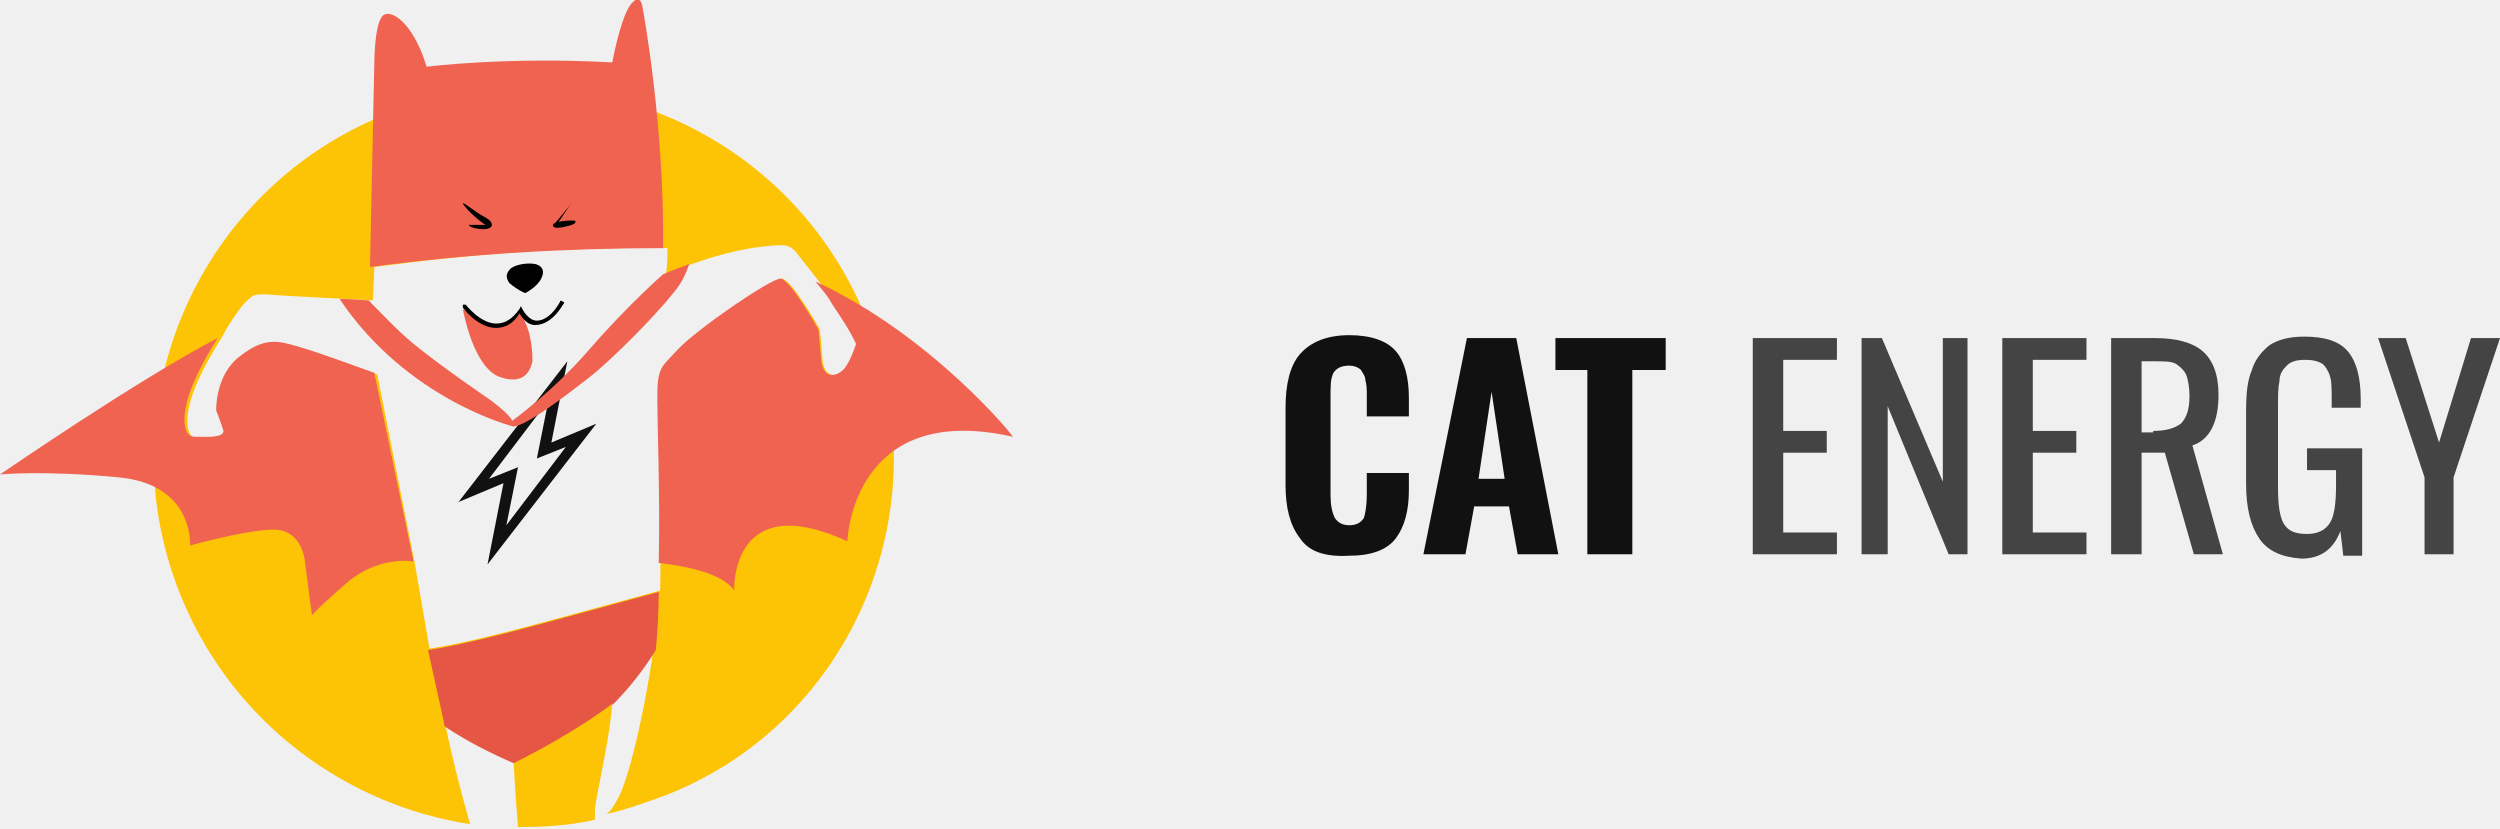
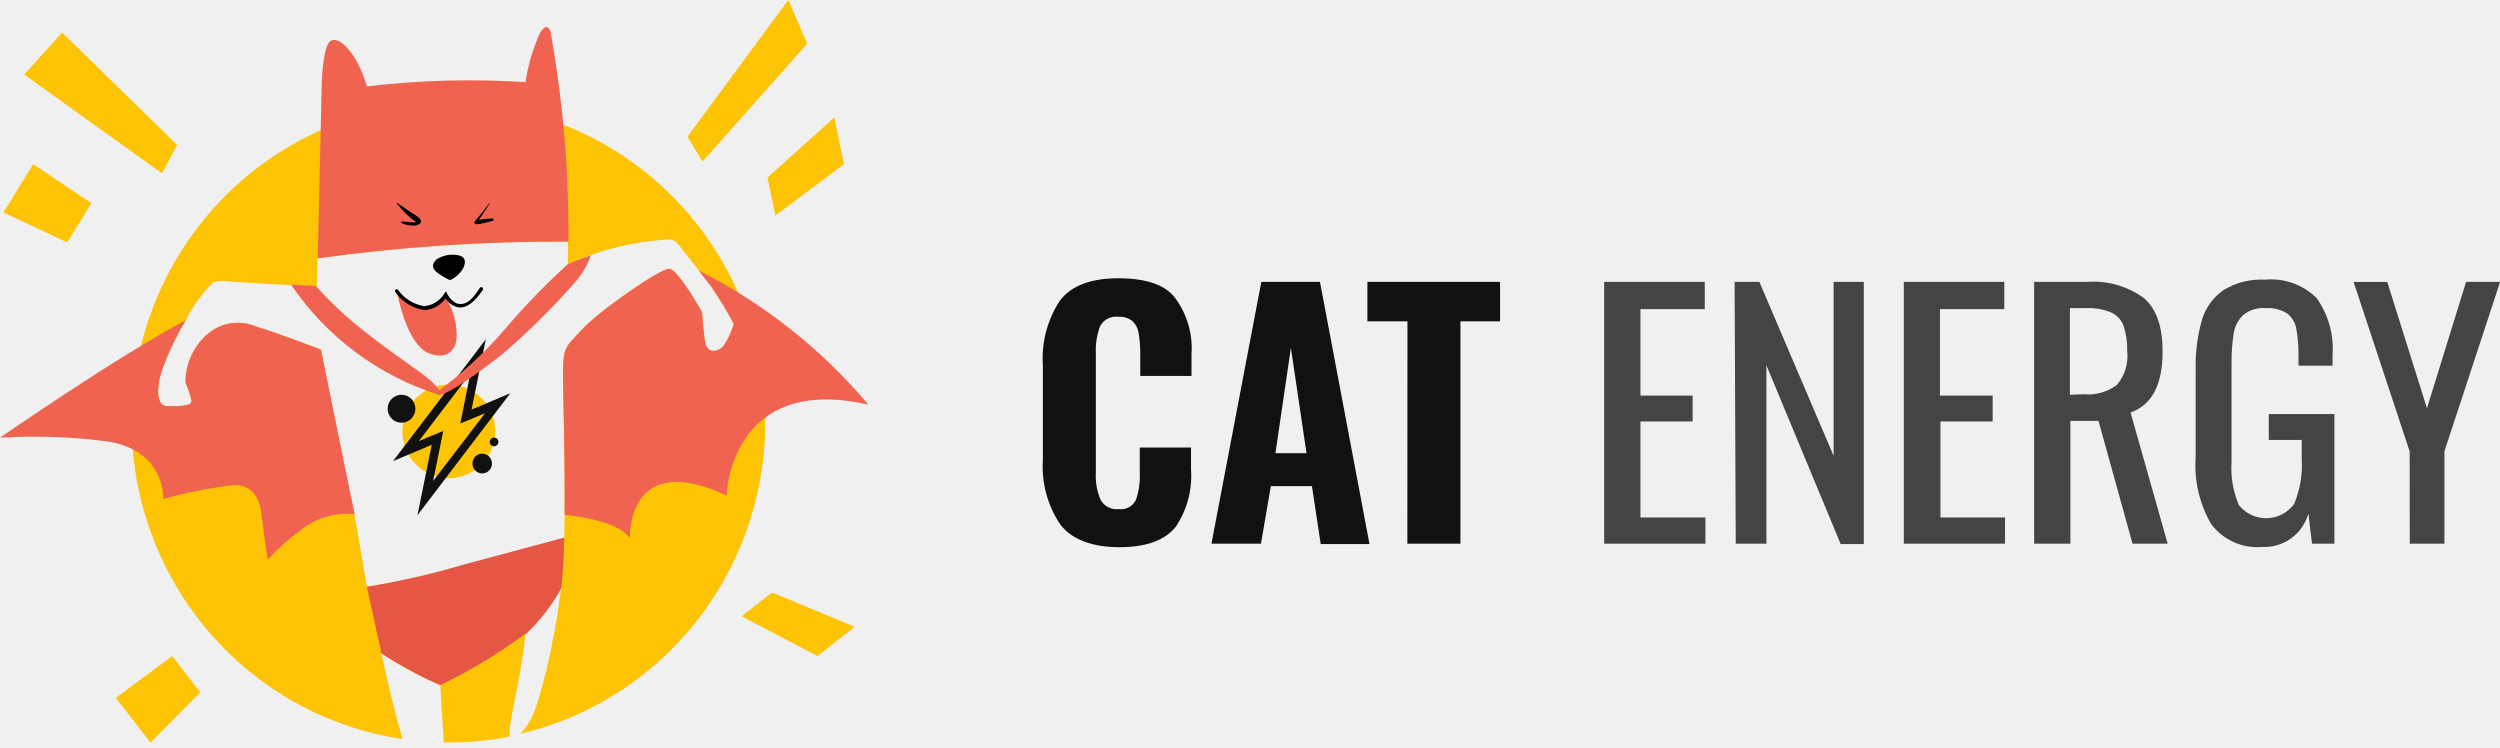
- <svg xmlns="http://www.w3.org/2000/svg" version="1.1" id="Layer_2" x="0px" y="0px" viewBox="0 0 172.3 57.1" style="enable-background:new 0 0 172.3 57.1;" xml:space="preserve">
-   <style type="text/css">
-     .st0 {
-       fill: #FDC305;
-     }
-     .st1 {
-       fill: #F06351;
-     }
-     .st2 {
-       fill: #E55645;
-     }
-     .st3 {
-       fill: #111111;
-     }
-     .st4 {
-       fill: #444444;
-     }
-   </style>
-   <path class="st0" d="M59.6,21.7C54.2,8.7,39.3,2.6,26.3,8S7.1,28.4,12.6,41.4c3.6,8.5,11.3,14.1,19.8,15.4c-0.6-2.1-1.2-4.4-1.7-6.8   c1.5,1,3.1,1.8,4.7,2.5c0,0,0,0,0,0c0,0,0.1,2.1,0.3,4.5c1.8,0,3.5-0.1,5.3-0.5c0-0.2,0-0.4,0-0.8c0.3-1.9,1.1-5.2,1.2-7.4   c1.1-1.1,2.1-2.3,2.9-3.7c0,0,0,0,0,0c0,0.1,0,0.3-0.1,0.4c-0.6,4.2-1.7,8.8-2.4,10c-0.2,0.4-0.5,0.9-0.8,1.1   c1.4-0.3,2.7-0.8,4.1-1.3C58.9,49.7,65.1,34.7,59.6,21.7z M58.2,25.5c-0.4,0.4-1.3,0.7-1.5-0.6c-0.1-1.3-0.2-2.2-0.2-2.2   s-1.9-3.4-2.6-3.5c-0.7,0-5.8,3.5-7.1,4.9c-1.2,1.3-1.4,1.2-1.4,3.5c0,1.7,0.2,8.1,0.1,13.1v0v0c0,0-2.2,0.6-8.1,2.2   c-5.9,1.6-7.8,1.8-7.8,1.8l-1-5.8c0,0,0,0,0,0c0,0,0,0,0,0c0,0,0,0,0,0c0,0,0,0,0,0c0,0,0,0,0,0c0,0,0,0,0,0l-2.6-13.1   c0,0-3.8-1.4-5.2-1.8c-1.4-0.4-2.3-0.7-4,0.6c-1.8,1.3-1.7,3.8-1.7,3.8s0.4,1,0.5,1.4c0,0.5-1.2,0.4-2,0.4s-0.9-1.4-0.3-3.1   c0.6-1.7,1.9-3.7,1.9-3.7s1.2-2.3,2.1-2.9c0,0,0.1-0.3,1.2-0.2c1.1,0.1,7.2,0.4,7.2,0.4l0.1-2.3c6.7-0.9,13.4-1.4,20.2-1.3   c0,0.6,0,1.2-0.1,1.8c0,0,4.4-2,8.1-2c0,0,0.4,0,0.8,0.4c0.3,0.4,2.4,3,2.6,3.4c0.2,0.4,1.2,1.7,1.8,3C59,23.7,58.6,25.1,58.2,25.5z   " />
-   <path class="st1" d="M56.2,19.4c0.5,0.6,0.9,1.1,1,1.3c0.2,0.4,1.2,1.7,1.8,3c0,0-0.4,1.3-0.9,1.8c-0.4,0.4-1.3,0.7-1.5-0.6   c-0.1-1.3-0.2-2.2-0.2-2.2s-1.9-3.4-2.6-3.5c-0.7,0-5.8,3.5-7.1,4.9c-1.2,1.3-1.4,1.2-1.4,3.5c0,1.5,0.2,6.6,0.1,11.2   c1.8,0.2,4.4,0.7,5.2,1.9c0,0-0.3-7.1,7.8-3.4c0,0,0.3-9.7,11.4-7.2C69.9,30.1,64.2,23.1,56.2,19.4z" />
-   <path class="st1" d="M45.7,17.1c0.1-8.5-1.4-16.5-1.4-16.5s-0.1-1.3-0.9-0.2c-0.7,1.1-1.2,3.9-1.2,3.9c-7.4-0.4-12.8,0.3-12.8,0.3   c-0.8-2.7-2.2-3.9-2.9-3.6c-0.7,0.3-0.7,3.3-0.7,3.3l-0.3,14.1C32.2,17.5,39,17.1,45.7,17.1z" />
-   <path class="st2" d="M45.2,44.8c0.1-1.1,0.2-2.5,0.2-4c0,0-2.2,0.6-8.1,2.2c-5.9,1.6-7.8,1.8-7.8,1.8l1.1,5c0,0.1,0,0.2,0.1,0.3   c1.5,1,3.1,1.8,4.7,2.5c4.4-2.2,6.8-4.1,6.8-4.1c0,0,0,0,0,0.1C43.4,47.4,44.4,46.1,45.2,44.8z" />
-   <path d="M31.9,14c0-0.1,1,0.7,1.4,0.9s0.6,0.4,0.6,0.6s-0.3,0.3-0.6,0.3s-0.9-0.1-1-0.3c0,0,0.6,0,0.9,0h0.3   C33.5,15.6,32.1,14.5,31.9,14z" />
-   <path d="M39.3,14.1c0,0-1,1.3-1.1,1.3s-0.2,0.3,0.2,0.3s1.1-0.2,1.2-0.3s0.1-0.2-0.1-0.2c-0.2,0-0.7,0-1,0.1L39.3,14.1   C39.4,14.1,39.4,14,39.3,14.1z" />
-   <path d="M36.2,20.2c0,0,0.8-0.4,1.1-1s0-0.9-0.4-1c-0.5-0.1-1.3,0-1.7,0.3c-0.4,0.4-0.3,0.7-0.1,1C35.3,19.7,35.9,20.1,36.2,20.2z" />
-   <path class="st1" d="M35.8,21.4c0,0-0.2,0.4-0.5,0.6c-0.2,0.2-0.6,0.4-1,0.4c-0.6,0-1.1-0.2-1.5-0.4c-0.2-0.1-0.4-0.3-0.5-0.4   c-0.2-0.2-0.4-0.3-0.4-0.3s0.7,4.1,2.6,4.7c1.8,0.6,2.1-0.7,2.2-1.1c0-0.3,0-2.1-0.8-3.2C35.9,21.4,35.9,21.6,35.8,21.4z" />
-   <g>
-     <path d="M34.2,22.6C34.1,22.6,34.1,22.6,34.2,22.6c-1.3,0-2.3-1.4-2.3-1.4c0-0.1,0-0.2,0-0.2c0.1,0,0.2,0,0.2,0c0,0,1,1.3,2.1,1.3     c0,0,0,0,0,0c0.6,0,1.1-0.3,1.6-1l0.1-0.2l0.1,0.2c0,0,0.4,0.8,1,0.8c0.5,0,1.1-0.4,1.6-1.3c0-0.1,0.1-0.1,0.2,0     c0.1,0,0.1,0.1,0,0.2c-0.6,1-1.3,1.4-1.9,1.4c-0.6,0-0.9-0.5-1.1-0.8C35.4,22.3,34.8,22.6,34.2,22.6z" />
+ <svg xmlns="http://www.w3.org/2000/svg" width="174" height="52" fill="none">
+   <g clip-path="url(#clip0)">
+     <path d="M51.582 20.854a22.231 22.231 0 00-6.936-9.09 21.96 21.96 0 00-10.503-4.396A21.887 21.887 0 0022.865 8.83a22.083 22.083 0 00-9.058 6.934 22.354 22.354 0 00-4.43 10.564 22.432 22.432 0 001.373 11.386 22.238 22.238 0 006.813 9.184 21.965 21.965 0 0010.442 4.54c-.5-1.815-1.008-3.822-1.456-5.951a27.756 27.756 0 004.1 2.215s.104 1.877.241 3.971c1.54.027 3.08-.11 4.592-.408a1.874 1.874 0 010-.66c.25-1.625.939-4.553 1.077-6.439a13.212 13.212 0 002.498-3.224l-.052.383c-.474 3.701-1.464 7.655-2.067 8.75a4.845 4.845 0 01-.715.999 22.006 22.006 0 008.563-4.141 22.237 22.237 0 006.047-7.386 22.45 22.45 0 00.749-18.694zm-1.266 3.293c-.38.374-1.163.626-1.293-.504-.129-1.13-.163-1.92-.163-1.92s-1.663-2.98-2.283-3.015c-.62-.035-5.022 3.015-6.185 4.344-1.008 1.121-1.206 1.043-1.206 3.015 0 1.486.19 7.1.086 11.392l-7.02 1.886a54.724 54.724 0 01-6.72 1.494l-.861-5.066h-.12L22.335 24.33s-3.282-1.252-4.488-1.59a3.213 3.213 0 00-3.445.547c-.472.417-.85.931-1.107 1.509a4.437 4.437 0 00-.384 1.836c.182.404.321.826.414 1.26.043.417-1.034.374-1.723.374-.69 0-.793-1.251-.25-2.72.424-1.129.948-2.217 1.568-3.25a10.312 10.312 0 011.783-2.51s.12-.296 1.077-.21c.956.088 6.271.374 6.271.374l.043-1.972a121.95 121.95 0 0117.436-1.165v1.59a19.265 19.265 0 017.011-1.737.778.778 0 01.664.339c.293.373 2.076 2.607 2.283 2.928.579.835 1.105 1.705 1.576 2.607a5.44 5.44 0 01-.75 1.599v.008z" fill="#FDC305" />
+     <path d="M48.636 18.83c.405.52.758.981.862 1.12.579.835 1.105 1.706 1.576 2.607a5.444 5.444 0 01-.74 1.547c-.38.373-1.164.625-1.293-.504-.13-1.13-.18-1.877-.18-1.877s-1.663-2.98-2.283-3.015c-.62-.035-5.023 3.015-6.186 4.344-1.008 1.121-1.206 1.043-1.206 3.015 0 1.304.147 5.779.112 9.758 1.56.174 3.851.609 4.54 1.634 0 0-.25-6.239 6.728-2.972 0 0 .241-8.506 9.872-6.325a37.712 37.712 0 00-11.802-9.333zM39.565 16.814A79.248 79.248 0 0038.36 2.45s-.129-1.13-.749-.208a12.47 12.47 0 00-1.034 3.475 60.535 60.535 0 00-11.043.296c-.707-2.39-1.913-3.476-2.49-3.189-.577.287-.646 2.85-.646 2.85l-.284 12.304a121.956 121.956 0 0117.452-1.165z" fill="#F06351" />
+     <path d="M39.065 40.943c.112-.93.172-2.163.207-3.527l-7.02 1.885a54.73 54.73 0 01-6.72 1.538l.957 4.345c0 .095 0 .19.06.286a27.764 27.764 0 004.1 2.216 36.485 36.485 0 005.927-3.589v.053a13.208 13.208 0 002.49-3.207z" fill="#E55645" />
+     <path d="M27.566 14.094c-.043-.087.861.59 1.214.8.353.208.526.364.526.512 0 .148-.224.295-.534.295-.31 0-.793-.104-.862-.226-.069-.121.517 0 .81 0h.25a6.99 6.99 0 01-1.404-1.381zM34.026 14.19s-.861 1.112-.939 1.164c-.077.052-.146.295.164.252a6.911 6.911 0 001.051-.244c.095-.052.06-.173-.103-.156-.164.017-.586.043-.862.096l.732-1.104s.026-.104-.043-.009zM31.322 19.498c.399-.177.729-.482.938-.868.242-.574 0-.791-.379-.87a2.095 2.095 0 00-1.507.296c-.336.322-.293.634 0 .869.29.23.61.423.948.573z" fill="#000" />
+     <path d="M31.011 20.593a1.78 1.78 0 01-.396.522c-.245.199-.547.314-.861.33a1.866 1.866 0 01-1.327-.383 1.725 1.725 0 01-.456-.39.862.862 0 00-.31-.218s.645 3.572 2.213 4.145c1.568.573 1.86-.66 1.904-.99a4.925 4.925 0 00-.706-2.816c0-.26-.018-.087-.06-.2z" fill="#F06351" />
+     <path d="M29.547 21.584a2.998 2.998 0 01-2.024-1.243.131.131 0 010-.173.122.122 0 01.086-.037.121.121 0 01.086.037 2.785 2.785 0 001.817 1.138 1.806 1.806 0 001.413-.87l.12-.164.087.191s.327.66.861.695c.534.035.913-.365 1.404-1.12a.123.123 0 01.172-.035.125.125 0 01.035.173c-.574.852-1.117 1.26-1.628 1.225a1.328 1.328 0 01-.965-.634 1.954 1.954 0 01-1.464.817z" fill="#000" />
+     <path d="M31.235 33.28c1.784 0 3.23-1.46 3.23-3.259 0-1.8-1.446-3.258-3.23-3.258s-3.23 1.458-3.23 3.258 1.446 3.258 3.23 3.258z" fill="#FDC305" />
+     <path d="M35.516 27.37l-2.696 1.14.99-4.893-6.46 8.48 2.697-1.138-.991 4.901 6.46-8.49zM29.151 30.7l3.583-4.701-.698 3.476 1.723-.713-3.61 4.71.699-3.476-1.697.704zM27.945 29.422a.969.969 0 00.965-.974.97.97 0 00-.965-.973.97.97 0 00-.965.973c0 .538.432.974.965.974zM33.561 32.95c.376 0 .68-.308.68-.687a.684.684 0 00-.68-.687.684.684 0 00-.68.687c0 .379.304.686.68.686zM34.388 31.064a.303.303 0 00.302-.304.303.303 0 00-.302-.305.303.303 0 00-.301.305c0 .168.135.304.301.304z" fill="#111" />
+     <path d="M39.522 18.386a49.73 49.73 0 00-4.384 4.527 27.555 27.555 0 01-4.574 4.258c-.19-.46-1.405-1.32-1.405-1.32s-2.704-1.869-4.48-3.337a27.578 27.578 0 01-2.704-2.607l-1.723-.096a19.507 19.507 0 0010.337 7.681c.741-.121 2.826-1.624 4.385-2.85a49.885 49.885 0 005.169-5.135c.429-.514.761-1.103.982-1.738-.982.33-1.603.617-1.603.617z" fill="#F06351" />
+     <path d="M56.182 3.041l-7.287 8.203-1.051-1.73L54.864 0l1.318 3.041zM53.968 14.998l4.773-3.572-.672-3.25-4.652 4.18.551 2.642zM51.617 42.898l5.28 2.764 2.593-2.034-5.763-2.39-2.11 1.66zM1.68 5.187l2.644-2.92 8.003 7.821-1.051 1.981L1.68 5.187zM6.357 14.146l-4.048-2.72L.24 14.79l4.436 2.085 1.68-2.728zM11.982 45.662l-3.92 2.91 2.412 3.111 3.463-3.493-1.955-2.528z" fill="#FDC305" />
+     <path d="M22.337 24.33s-3.282-1.252-4.488-1.59a3.214 3.214 0 00-3.446.547c-.472.417-.85.931-1.107 1.509a4.439 4.439 0 00-.383 1.836c.182.404.32.826.413 1.26.043.417-1.033.374-1.723.374-.689 0-.792-1.251-.25-2.72.424-1.129.949-2.217 1.568-3.25C8.227 24.764 0 30.464 0 30.464a39.136 39.136 0 017.055.209c4.523.46 4.307 4.058 4.307 4.058a33.033 33.033 0 014.85-.965c1.826-.121 1.956 1.842 1.956 1.842l.456 3.354a15.804 15.804 0 012.283-2.05 5.189 5.189 0 013.773-1.13L22.337 24.33z" fill="#F06351" />
+     <path d="M73.79 36.495a7.25 7.25 0 01-1.206-4.51v-6.517a7.364 7.364 0 011.189-4.553c.798-1.037 2.162-1.553 4.091-1.547 1.93.006 3.236.46 3.92 1.364a5.875 5.875 0 011.145 3.902v1.53h-3.566v-1.66a8.768 8.768 0 00-.112-1.304 1.464 1.464 0 00-.405-.825 1.341 1.341 0 00-.99-.322 1.248 1.248 0 00-1.292.652 4.79 4.79 0 00-.293 1.911v8.273c-.04.654.076 1.31.336 1.911a1.265 1.265 0 001.25.634c.241.035.488-.008.705-.124.216-.115.391-.297.5-.519a5.114 5.114 0 00.267-1.902V31.15h3.566v1.503a6.342 6.342 0 01-1.06 4.006c-.758.955-2.067 1.425-3.928 1.425-1.86 0-3.316-.522-4.117-1.59zM87.788 19.62h4.083l3.446 18.247h-3.394l-.612-4.031h-2.86l-.689 4.005h-3.445l3.471-18.22zm3.144 11.922l-1.085-7.334-1.077 7.334h2.162zM97.962 22.366H95.17V19.62h9.234v2.746h-2.757V37.84h-3.695l.008-15.475z" fill="#111" />
+     <path d="M111.65 19.62h7.003v1.894h-4.479v6.022h3.635v1.799h-3.635v6.682h4.522v1.824h-7.046v-18.22zM120.729 19.62h1.723l5.168 12.104V19.62h2.102v18.247h-1.611l-5.168-12.442V37.84h-2.136l-.078-18.22zM132.505 19.62h6.994v1.894h-4.479v6.022h3.67v1.799h-3.635v6.682h4.496v1.824h-7.046v-18.22zM141.576 19.62h3.635a5.994 5.994 0 014.023 1.138c.861.756 1.283 1.99 1.283 3.702 0 2.317-.744 3.733-2.231 4.249l2.584 9.132h-2.446l-2.369-8.55H144.1v8.55h-2.524v-18.22zm3.445 7.82c.83.081 1.66-.154 2.326-.66a3.115 3.115 0 00.706-2.355 5.12 5.12 0 00-.249-1.738 1.645 1.645 0 00-.862-.938 4.068 4.068 0 00-1.766-.304h-1.111v6.03l.956-.035zM153.911 36.495a8.104 8.104 0 01-1.094-4.65v-6.082a11.857 11.857 0 01.431-3.475 3.894 3.894 0 011.499-2.094 5.056 5.056 0 012.894-.73c.657-.063 1.32.02 1.941.241a4.526 4.526 0 011.66 1.045 6.12 6.12 0 011.102 4.023v.678h-2.368v-.565a10.088 10.088 0 00-.155-2.016 1.742 1.742 0 00-.655-1.069 2.567 2.567 0 00-1.482-.356 2.158 2.158 0 00-1.559.486 2.229 2.229 0 00-.663 1.287c-.109.715-.158 1.439-.147 2.163v6.769a6.575 6.575 0 00.509 3.006 2.434 2.434 0 001.944.912 2.426 2.426 0 001.906-.99 7.111 7.111 0 00.526-3.171V30.62h-2.292v-1.799h4.566v9.02h-1.56l-.249-2.095a3.211 3.211 0 01-1.206 1.725 3.158 3.158 0 01-2.007.595 3.985 3.985 0 01-1.971-.328 4.02 4.02 0 01-1.57-1.244zM167.711 31.411l-3.902-11.79h2.343l2.765 8.793 2.722-8.794h2.369l-3.876 11.791v6.43h-2.412l-.009-6.43z" fill="#444" />
  </g>
-   <path class="st3" d="M41.1,29.2l-3.1,1.3l1.1-5.6l-7.5,9.7l3.1-1.3l-1.1,5.6L41.1,29.2z M33.7,33l4.1-5.4l-0.8,4l2-0.8l-4.1,5.4   l0.8-4L33.7,33z" />
-   <path class="st1" d="M45.7,18.9c0,0-2.5,2.2-5.1,5.2c-2.5,2.9-5.3,4.9-5.3,4.9c-0.2-0.5-1.6-1.5-1.6-1.5s-3.1-2.1-5.2-3.8   c-1.2-1-2.3-2.2-3.1-3c-0.3,0-1.1-0.1-2-0.1c4.7,7,12,8.8,12,8.8c0.9-0.1,3.3-1.9,5.1-3.3s4.8-4.5,5.9-5.9c0.6-0.7,0.9-1.4,1.1-2   C46.4,18.6,45.7,18.9,45.7,18.9z" />
-   <path class="st1" d="M25.8,25.7c0,0-3.8-1.4-5.2-1.8c-1.4-0.4-2.3-0.7-4,0.6c-1.8,1.3-1.7,3.8-1.7,3.8s0.4,1,0.5,1.4   c0,0.5-1.2,0.4-2,0.4s-0.9-1.4-0.3-3.1c0.6-1.7,1.9-3.7,1.9-3.7c-5.4,2.8-15,9.4-15,9.4s2.9-0.3,8.2,0.2c5.2,0.5,4.9,4.7,4.9,4.7   s3.5-1,5.6-1.1c2.1-0.1,2.3,2.1,2.3,2.1l0.5,3.8c0,0,0.5-0.6,2.6-2.4c1.9-1.5,3.9-1.4,4.4-1.3c0,0,0,0,0,0L25.8,25.7z" />
-   <g>
-     <path class="st3" d="M89.6,37.1c-0.7-0.9-1-2.1-1-3.7v-5.3c0-1.6,0.3-2.9,1-3.7c0.7-0.8,1.8-1.3,3.4-1.3c1.5,0,2.6,0.4,3.2,1.1     c0.6,0.7,0.9,1.8,0.9,3.2v1.3h-2.9v-1.4c0-0.4,0-0.8-0.1-1.1c0-0.3-0.2-0.5-0.3-0.7c-0.2-0.2-0.5-0.3-0.8-0.3     c-0.6,0-0.9,0.2-1.1,0.5c-0.2,0.4-0.2,0.9-0.2,1.6v6.8c0,0.7,0.1,1.2,0.3,1.6c0.2,0.3,0.5,0.5,1,0.5c0.5,0,0.8-0.2,1-0.5     c0.1-0.3,0.2-0.9,0.2-1.6v-1.5h2.9v1.2c0,1.4-0.3,2.5-0.9,3.3c-0.6,0.8-1.7,1.2-3.2,1.2C91.3,38.4,90.2,38,89.6,37.1z" />
-     <path class="st3" d="M101.1,23.3h3.4l2.9,14.9h-2.8l-0.6-3.3h-2.4l-0.6,3.3h-2.9L101.1,23.3z M103.7,33l-0.9-6l-0.9,6H103.7z" />
-     <path class="st3" d="M109.5,25.5h-2.3v-2.2h7.6v2.2h-2.3v12.7h-3.1V25.5z" />
-     <path class="st4" d="M120.8,23.3h5.8v1.5h-3.7v4.9h3v1.5h-3v5.5h3.7v1.5h-5.8V23.3z" />
-     <path class="st4" d="M128.3,23.3h1.4l4.2,9.9v-9.9h1.7v14.9h-1.3L130.1,28v10.2h-1.8V23.3z" />
-     <path class="st4" d="M138,23.3h5.8v1.5h-3.7v4.9h3v1.5h-3v5.5h3.7v1.5H138V23.3z" />
-     <path class="st4" d="M145.5,23.3h3c1.5,0,2.6,0.3,3.3,0.9c0.7,0.6,1.1,1.6,1.1,3c0,1.9-0.6,3.1-1.8,3.5l2.1,7.5h-2l-2-7h-1.6v7     h-2.1V23.3z M148.4,29.7c0.9,0,1.5-0.2,1.9-0.5c0.4-0.4,0.6-1,0.6-1.9c0-0.6-0.1-1.1-0.2-1.4c-0.1-0.3-0.4-0.6-0.7-0.8     c-0.3-0.2-0.8-0.2-1.5-0.2h-0.9v4.9H148.4z" />
-     <path class="st4" d="M155.7,37.1c-0.6-0.9-0.9-2.1-0.9-3.8v-5c0-1.2,0.1-2.1,0.4-2.8c0.2-0.7,0.7-1.3,1.2-1.7     c0.6-0.4,1.4-0.6,2.4-0.6c1.4,0,2.4,0.3,3,1c0.6,0.7,0.9,1.8,0.9,3.3v0.6h-2v-0.5c0-0.7,0-1.3-0.1-1.6c-0.1-0.4-0.3-0.7-0.5-0.9     c-0.3-0.2-0.7-0.3-1.2-0.3c-0.6,0-1,0.1-1.3,0.4c-0.3,0.3-0.5,0.6-0.5,1.1c-0.1,0.4-0.1,1-0.1,1.8v5.5c0,1.1,0.1,2,0.4,2.5     c0.3,0.5,0.8,0.7,1.6,0.7c0.8,0,1.3-0.3,1.6-0.8c0.3-0.5,0.4-1.4,0.4-2.6v-1H159v-1.5h3.8v7.4h-1.3l-0.2-1.7     c-0.5,1.3-1.4,1.9-2.7,1.9C157.3,38.4,156.3,38,155.7,37.1z" />
-     <path class="st4" d="M167.1,32.9l-3.2-9.6h1.9l2.3,7.2l2.2-7.2h2l-3.2,9.6v5.3h-2V32.9z" />
-   </g>
+   <defs>
+     <clipPath id="clip0">
+       <path fill="#fff" d="M0 0h174v51.683H0z" />
+     </clipPath>
+   </defs>
</svg>
